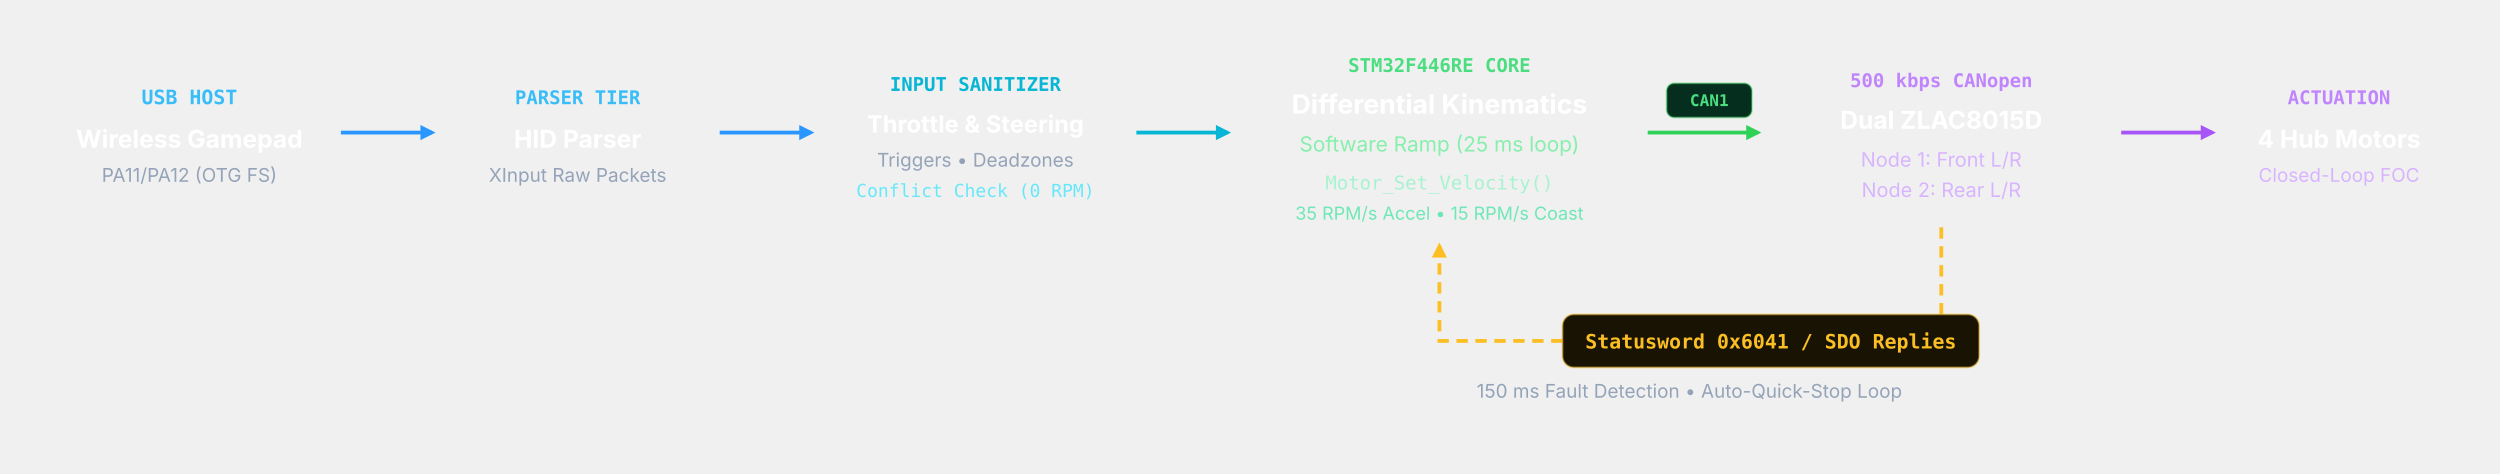
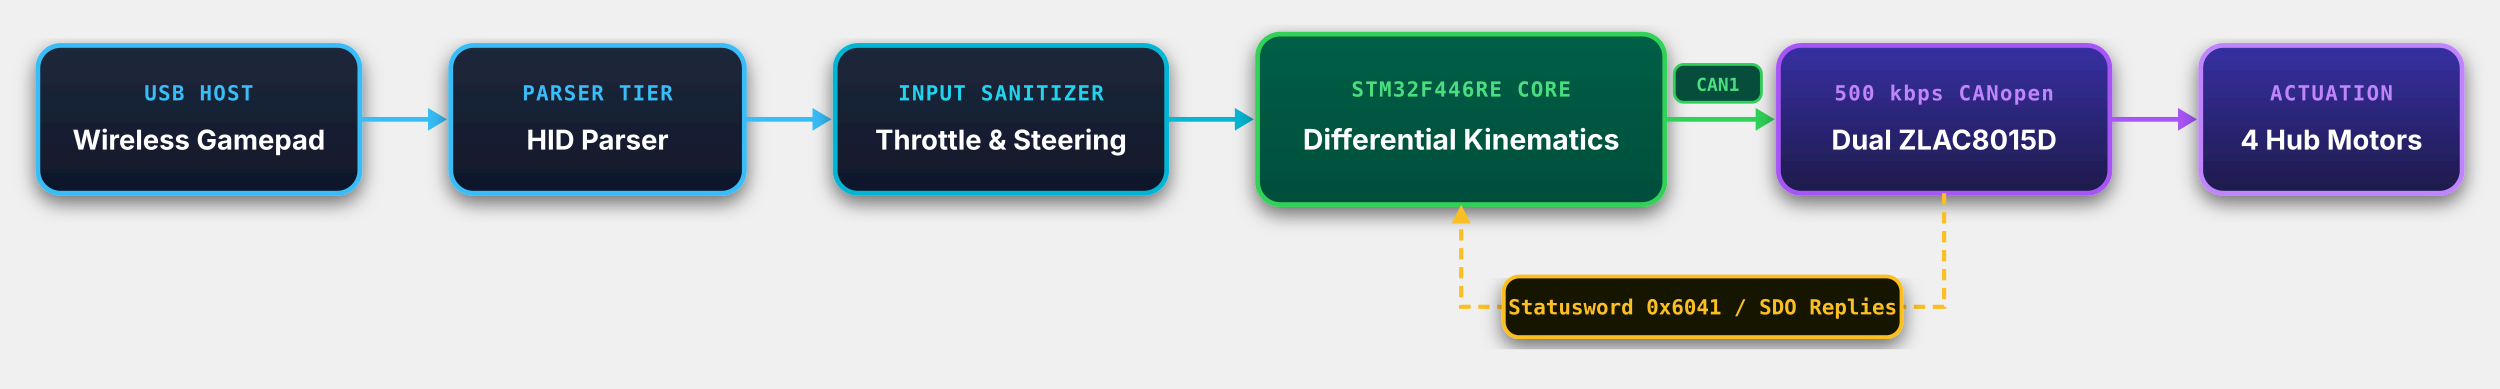
- <svg xmlns="http://www.w3.org/2000/svg" viewBox="0 0 1320 250" width="100%" height="auto" style="min-width: 900px; max-width: 1320px;" role="img" aria-label="Firmware Architecture Block Diagram">
+ <svg xmlns="http://www.w3.org/2000/svg" viewBox="0 0 1320 205" width="1320" height="205" role="img" aria-label="Firmware Architecture Block Diagram">
  <defs>
-     <linearGradient id="fwNodeGrad" x1="0" y1="0" x2="1" y2="1">
+     <linearGradient id="fwNodeGrad" x1="0" y1="0" x2="0" y2="1">
      <stop offset="0%" stop-color="#1e293b" />
      <stop offset="100%" stop-color="#0f172a" />
    </linearGradient>
-     <linearGradient id="fwStmGrad" x1="0" y1="0" x2="1" y2="1">
-       <stop offset="0%" stop-color="#064e3b" />
-       <stop offset="100%" stop-color="#022c22" />
+     <linearGradient id="fwStmGrad" x1="0" y1="0" x2="0" y2="1">
+       <stop offset="0%" stop-color="#065f46" />
+       <stop offset="100%" stop-color="#064e3b" />
    </linearGradient>
-     <linearGradient id="fwDriverGrad" x1="0" y1="0" x2="1" y2="1">
-       <stop offset="0%" stop-color="#312e81" />
+     <linearGradient id="fwDriverGrad" x1="0" y1="0" x2="0" y2="1">
+       <stop offset="0%" stop-color="#3730a3" />
      <stop offset="100%" stop-color="#1e1b4b" />
    </linearGradient>
-     <filter id="fwShadow" x="-10%" y="-10%" width="120%" height="120%">
-       <fedropshadow dx="0" dy="3" stdDeviation="4" flood-color="#000000" flood-opacity="0.4" />
+     <filter id="fwShadow" x="-10%" y="-10%" width="120%" height="130%">
+       <feDropShadow dx="0" dy="4" stdDeviation="5" flood-color="#000000" flood-opacity="0.55" />
    </filter>
  </defs>
-   <rect x="20" y="25" width="160" height="90" rx="10" fill="url(#fwNodeGrad)" stroke="#38bdf8" stroke-width="1.5" filter="url(#fwShadow)" />
-   <text x="100" y="55" fill="#38bdf8" font-size="10.5" font-family="'JetBrains Mono', monospace" font-weight="700" text-anchor="middle">USB HOST</text>
-   <text x="100" y="78" fill="#ffffff" font-size="13" font-family="-apple-system, BlinkMacSystemFont, 'Inter', sans-serif" font-weight="700" text-anchor="middle">Wireless Gamepad</text>
-   <text x="100" y="96" fill="#94a3b8" font-size="10" font-family="-apple-system, BlinkMacSystemFont, 'Inter', sans-serif" text-anchor="middle">PA11/PA12 (OTG
-                 FS)</text>
-   <path d="M 180 70 L 228 70" fill="none" stroke="#2997ff" stroke-width="2" />
-   <polygon points="230,70 222,66 222,74" fill="#2997ff" />
-   <rect x="230" y="25" width="150" height="90" rx="10" fill="url(#fwNodeGrad)" stroke="#38bdf8" stroke-width="1.5" filter="url(#fwShadow)" />
-   <text x="305" y="55" fill="#38bdf8" font-size="10" font-family="'JetBrains Mono', monospace" font-weight="700" text-anchor="middle">PARSER TIER</text>
-   <text x="305" y="78" fill="#ffffff" font-size="13" font-family="-apple-system, BlinkMacSystemFont, 'Inter', sans-serif" font-weight="700" text-anchor="middle">HID Parser</text>
-   <text x="305" y="96" fill="#94a3b8" font-size="10" font-family="-apple-system, BlinkMacSystemFont, 'Inter', sans-serif" text-anchor="middle">XInput Raw
-                 Packets</text>
-   <path d="M 380 70 L 428 70" fill="none" stroke="#2997ff" stroke-width="2" />
-   <polygon points="430,70 422,66 422,74" fill="#2997ff" />
-   <rect x="430" y="20" width="170" height="100" rx="10" fill="url(#fwNodeGrad)" stroke="#06b6d4" stroke-width="1.5" filter="url(#fwShadow)" />
-   <text x="515" y="48" fill="#06b6d4" font-size="10" font-family="'JetBrains Mono', monospace" font-weight="700" text-anchor="middle">INPUT SANITIZER</text>
-   <text x="515" y="70" fill="#ffffff" font-size="12.5" font-family="-apple-system, BlinkMacSystemFont, 'Inter', sans-serif" font-weight="700" text-anchor="middle">Throttle &amp; Steering</text>
-   <text x="515" y="88" fill="#94a3b8" font-size="10" font-family="-apple-system, BlinkMacSystemFont, 'Inter', sans-serif" text-anchor="middle">Triggers
-                 • Deadzones</text>
-   <text x="515" y="104" fill="#67e8f9" font-size="9.5" font-family="'JetBrains Mono', monospace" text-anchor="middle">Conflict Check (0 RPM)</text>
-   <path d="M 600 70 L 648 70" fill="none" stroke="#06b6d4" stroke-width="2" />
-   <polygon points="650,70 642,66 642,74" fill="#06b6d4" />
-   <rect x="650" y="12" width="220" height="116" rx="12" fill="url(#fwStmGrad)" stroke="#30d158" stroke-width="2" filter="url(#fwShadow)" />
-   <text x="760" y="38" fill="#4ade80" font-size="10" font-family="'JetBrains Mono', monospace" font-weight="700" text-anchor="middle">STM32F446RE CORE</text>
-   <text x="760" y="60" fill="#ffffff" font-size="14" font-family="-apple-system, BlinkMacSystemFont, 'Inter', sans-serif" font-weight="700" text-anchor="middle">Differential Kinematics</text>
-   <text x="760" y="80" fill="#86efac" font-size="11" font-family="-apple-system, BlinkMacSystemFont, 'Inter', sans-serif" text-anchor="middle">Software Ramp
-                 (25 ms loop)</text>
-   <text x="760" y="100" fill="#a7f3d0" font-size="10" font-family="'JetBrains Mono', monospace" text-anchor="middle">Motor_Set_Velocity()</text>
-   <text x="760" y="116" fill="#6ee7b7" font-size="9.5" font-family="-apple-system, BlinkMacSystemFont, 'Inter', sans-serif" text-anchor="middle">35 RPM/s Accel
-                 • 15 RPM/s Coast</text>
-   <path d="M 870 70 L 928 70" fill="none" stroke="#30d158" stroke-width="2" />
-   <polygon points="930,70 922,66 922,74" fill="#30d158" />
-   <rect x="880" y="44" width="45" height="18" rx="4" fill="#062e1e" stroke="rgba(48,209,88,0.4)" stroke-width="1" />
-   <text x="902.5" y="56" fill="#4ade80" font-size="8.5" font-family="'JetBrains Mono', monospace" font-weight="700" text-anchor="middle">CAN1</text>
-   <rect x="930" y="20" width="190" height="100" rx="10" fill="url(#fwDriverGrad)" stroke="#a855f7" stroke-width="1.5" filter="url(#fwShadow)" />
-   <text x="1025" y="46" fill="#c084fc" font-size="10" font-family="'JetBrains Mono', monospace" font-weight="700" text-anchor="middle">500 kbps CANopen</text>
-   <text x="1025" y="68" fill="#ffffff" font-size="13" font-family="-apple-system, BlinkMacSystemFont, 'Inter', sans-serif" font-weight="700" text-anchor="middle">Dual ZLAC8015D</text>
-   <text x="1025" y="88" fill="#d8b4fe" font-size="10.5" font-family="-apple-system, BlinkMacSystemFont, 'Inter', sans-serif" text-anchor="middle">Node 1: Front
-                 L/R</text>
-   <text x="1025" y="104" fill="#d8b4fe" font-size="10.5" font-family="-apple-system, BlinkMacSystemFont, 'Inter', sans-serif" text-anchor="middle">Node 2: Rear
-                 L/R</text>
-   <path d="M 1120 70 L 1168 70" fill="none" stroke="#a855f7" stroke-width="2" />
-   <polygon points="1170,70 1162,66 1162,74" fill="#a855f7" />
-   <rect x="1170" y="25" width="130" height="90" rx="10" fill="url(#fwDriverGrad)" stroke="#c084fc" stroke-width="1.5" filter="url(#fwShadow)" />
-   <text x="1235" y="55" fill="#c084fc" font-size="10" font-family="'JetBrains Mono', monospace" font-weight="700" text-anchor="middle">ACTUATION</text>
-   <text x="1235" y="78" fill="#ffffff" font-size="13" font-family="-apple-system, BlinkMacSystemFont, 'Inter', sans-serif" font-weight="700" text-anchor="middle">4 Hub Motors</text>
-   <text x="1235" y="96" fill="#d8b4fe" font-size="10" font-family="-apple-system, BlinkMacSystemFont, 'Inter', sans-serif" text-anchor="middle">Closed-Loop
-                 FOC</text>
-   <path d="M 1025 120 L 1025 180 L 760 180 L 760 130" fill="none" stroke="#fbbf24" stroke-width="2" stroke-dasharray="6,4" />
-   <polygon points="760,128 756,136 764,136" fill="#fbbf24" />
-   <rect x="825" y="166" width="220" height="28" rx="6" fill="#181303" stroke="rgba(251, 191, 36, 0.45)" stroke-width="1" />
-   <text x="935" y="184" fill="#fbbf24" font-size="10.5" font-family="'JetBrains Mono', monospace" font-weight="600" text-anchor="middle">
-                 Statusword 0x6041 / SDO Replies
-               </text>
-   <text x="892" y="210" fill="#94a3b8" font-size="10" font-family="-apple-system, BlinkMacSystemFont, 'Inter', sans-serif" text-anchor="middle">
-                 150 ms Fault Detection • Auto-Quick-Stop Loop
-               </text>
+   <rect x="20" y="24" width="170" height="78" rx="12" fill="url(#fwNodeGrad)" stroke="#38bdf8" stroke-width="2.5" filter="url(#fwShadow)" />
+   <text x="105" y="53" fill="#38bdf8" font-size="11" font-family="'JetBrains Mono', ui-monospace, monospace" font-weight="700" letter-spacing="0.06em" text-anchor="middle">USB HOST</text>
+   <text x="105" y="79" fill="#ffffff" font-size="14.5" font-family="-apple-system, BlinkMacSystemFont, 'Inter', sans-serif" font-weight="700" text-anchor="middle">Wireless Gamepad</text>
+   <path d="M 190 63 L 228 63" fill="none" stroke="#38bdf8" stroke-width="2.5" />
+   <polygon points="236,63 226,57 226,69" fill="#38bdf8" />
+   <rect x="238" y="24" width="155" height="78" rx="12" fill="url(#fwNodeGrad)" stroke="#38bdf8" stroke-width="2.5" filter="url(#fwShadow)" />
+   <text x="315.5" y="53" fill="#38bdf8" font-size="11" font-family="'JetBrains Mono', ui-monospace, monospace" font-weight="700" letter-spacing="0.06em" text-anchor="middle">PARSER TIER</text>
+   <text x="315.5" y="79" fill="#ffffff" font-size="14.5" font-family="-apple-system, BlinkMacSystemFont, 'Inter', sans-serif" font-weight="700" text-anchor="middle">HID Parser</text>
+   <path d="M 393 63 L 431 63" fill="none" stroke="#38bdf8" stroke-width="2.5" />
+   <polygon points="439,63 429,57 429,69" fill="#38bdf8" />
+   <rect x="441" y="24" width="175" height="78" rx="12" fill="url(#fwNodeGrad)" stroke="#06b6d4" stroke-width="2.5" filter="url(#fwShadow)" />
+   <text x="528.5" y="53" fill="#22d3ee" font-size="11" font-family="'JetBrains Mono', ui-monospace, monospace" font-weight="700" letter-spacing="0.06em" text-anchor="middle">INPUT SANITIZER</text>
+   <text x="528.5" y="79" fill="#ffffff" font-size="14.5" font-family="-apple-system, BlinkMacSystemFont, 'Inter', sans-serif" font-weight="700" text-anchor="middle">Throttle &amp; Steering</text>
+   <path d="M 616 63 L 654 63" fill="none" stroke="#06b6d4" stroke-width="2.5" />
+   <polygon points="662,63 652,57 652,69" fill="#06b6d4" />
+   <rect x="664" y="18" width="215" height="90" rx="12" fill="url(#fwStmGrad)" stroke="#30d158" stroke-width="2.5" filter="url(#fwShadow)" />
+   <text x="771.5" y="51" fill="#4ade80" font-size="11" font-family="'JetBrains Mono', ui-monospace, monospace" font-weight="700" letter-spacing="0.06em" text-anchor="middle">STM32F446RE CORE</text>
+   <text x="771.5" y="79" fill="#ffffff" font-size="15" font-family="-apple-system, BlinkMacSystemFont, 'Inter', sans-serif" font-weight="700" text-anchor="middle">Differential Kinematics</text>
+   <path d="M 879 63 L 929 63" fill="none" stroke="#30d158" stroke-width="2.5" />
+   <polygon points="937,63 927,57 927,69" fill="#30d158" />
+   <rect x="884" y="34" width="46" height="20" rx="5" fill="#064e3b" stroke="#30d158" stroke-width="1.5" />
+   <text x="907" y="48" fill="#4ade80" font-size="9.5" font-family="'JetBrains Mono', ui-monospace, monospace" font-weight="700" text-anchor="middle">CAN1</text>
+   <rect x="939" y="24" width="175" height="78" rx="12" fill="url(#fwDriverGrad)" stroke="#a855f7" stroke-width="2.5" filter="url(#fwShadow)" />
+   <text x="1026.5" y="53" fill="#c084fc" font-size="11" font-family="'JetBrains Mono', ui-monospace, monospace" font-weight="700" letter-spacing="0.06em" text-anchor="middle">500 kbps CANopen</text>
+   <text x="1026.5" y="79" fill="#ffffff" font-size="14.5" font-family="-apple-system, BlinkMacSystemFont, 'Inter', sans-serif" font-weight="700" text-anchor="middle">Dual ZLAC8015D</text>
+   <path d="M 1114 63 L 1152 63" fill="none" stroke="#a855f7" stroke-width="2.5" />
+   <polygon points="1160,63 1150,57 1150,69" fill="#a855f7" />
+   <rect x="1162" y="24" width="138" height="78" rx="12" fill="url(#fwDriverGrad)" stroke="#c084fc" stroke-width="2.5" filter="url(#fwShadow)" />
+   <text x="1231" y="53" fill="#c084fc" font-size="11" font-family="'JetBrains Mono', ui-monospace, monospace" font-weight="700" letter-spacing="0.06em" text-anchor="middle">ACTUATION</text>
+   <text x="1231" y="79" fill="#ffffff" font-size="14.5" font-family="-apple-system, BlinkMacSystemFont, 'Inter', sans-serif" font-weight="700" text-anchor="middle">4 Hub Motors</text>
+   <path d="M 1026.5 102 L 1026.5 162 L 771.5 162 L 771.5 116" fill="none" stroke="#fbbf24" stroke-width="2.2" stroke-dasharray="6,4" />
+   <polygon points="771.5,108 766.5,118 776.5,118" fill="#fbbf24" />
+   <rect x="794" y="146" width="210" height="32" rx="8" fill="#181303" stroke="#fbbf24" stroke-width="2" filter="url(#fwShadow)" />
+   <text x="899" y="166" fill="#fbbf24" font-size="11" font-family="'JetBrains Mono', ui-monospace, monospace" font-weight="700" text-anchor="middle">Statusword 0x6041 / SDO Replies</text>
</svg>
